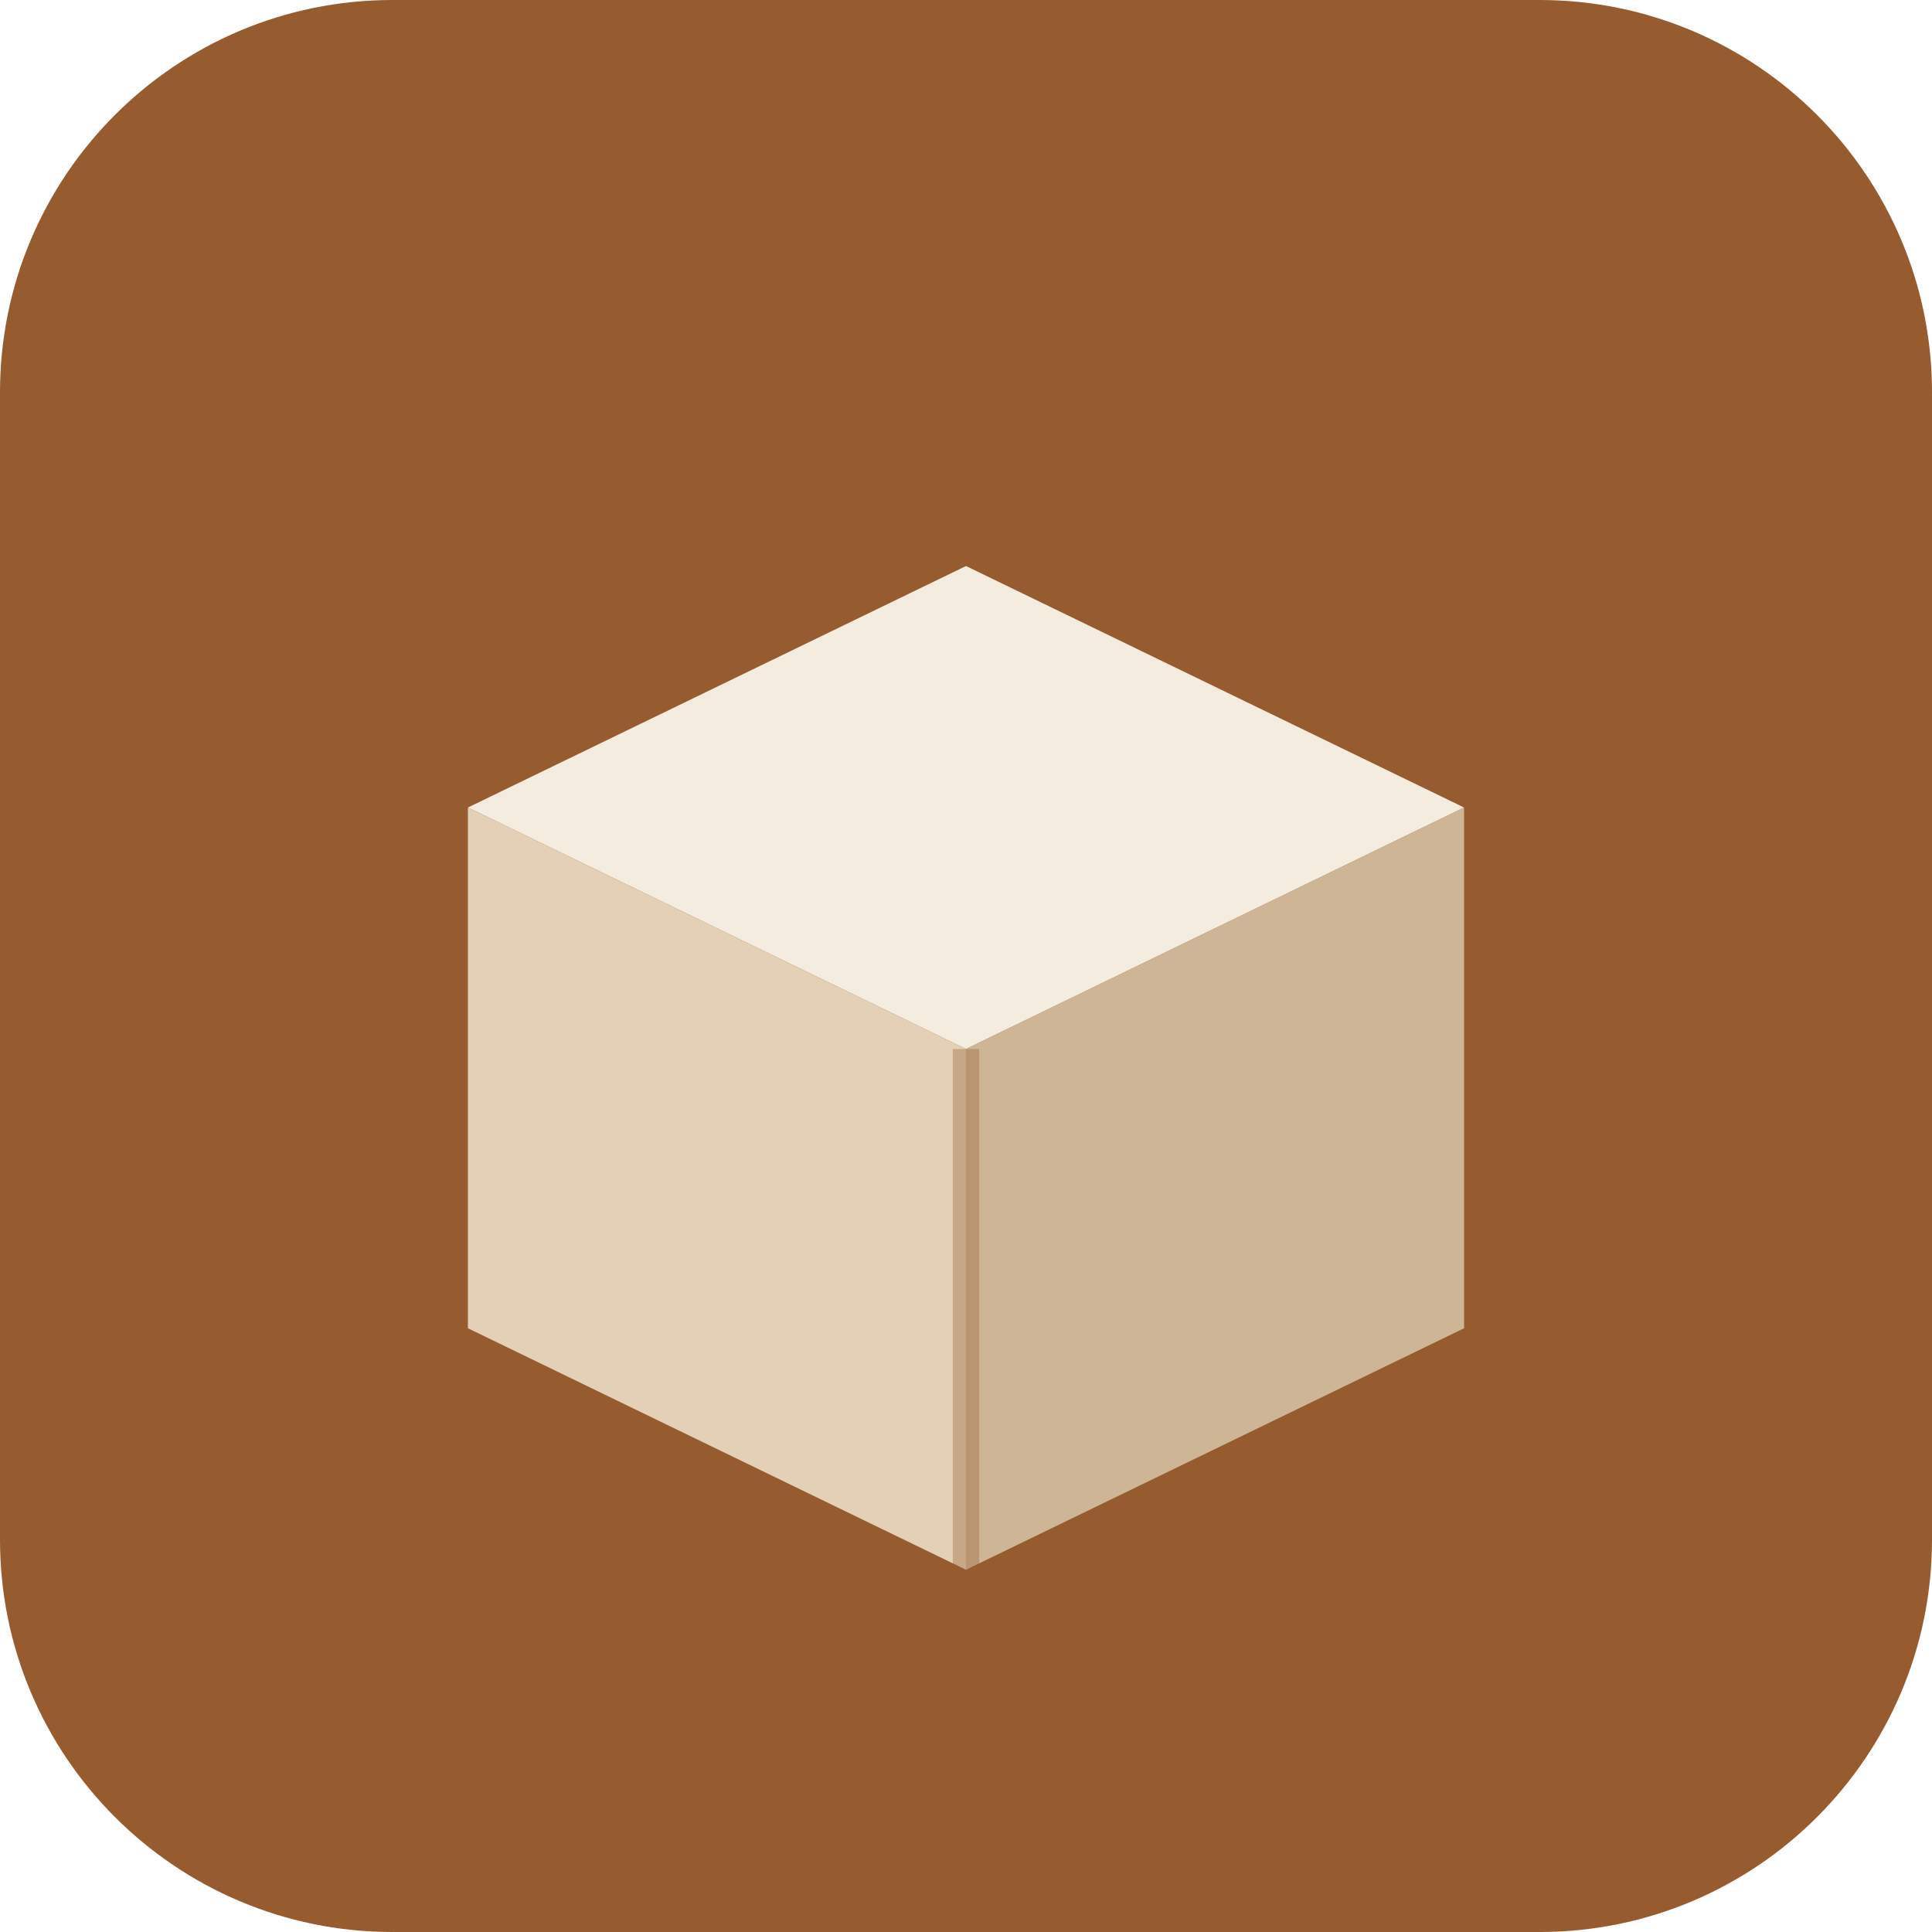
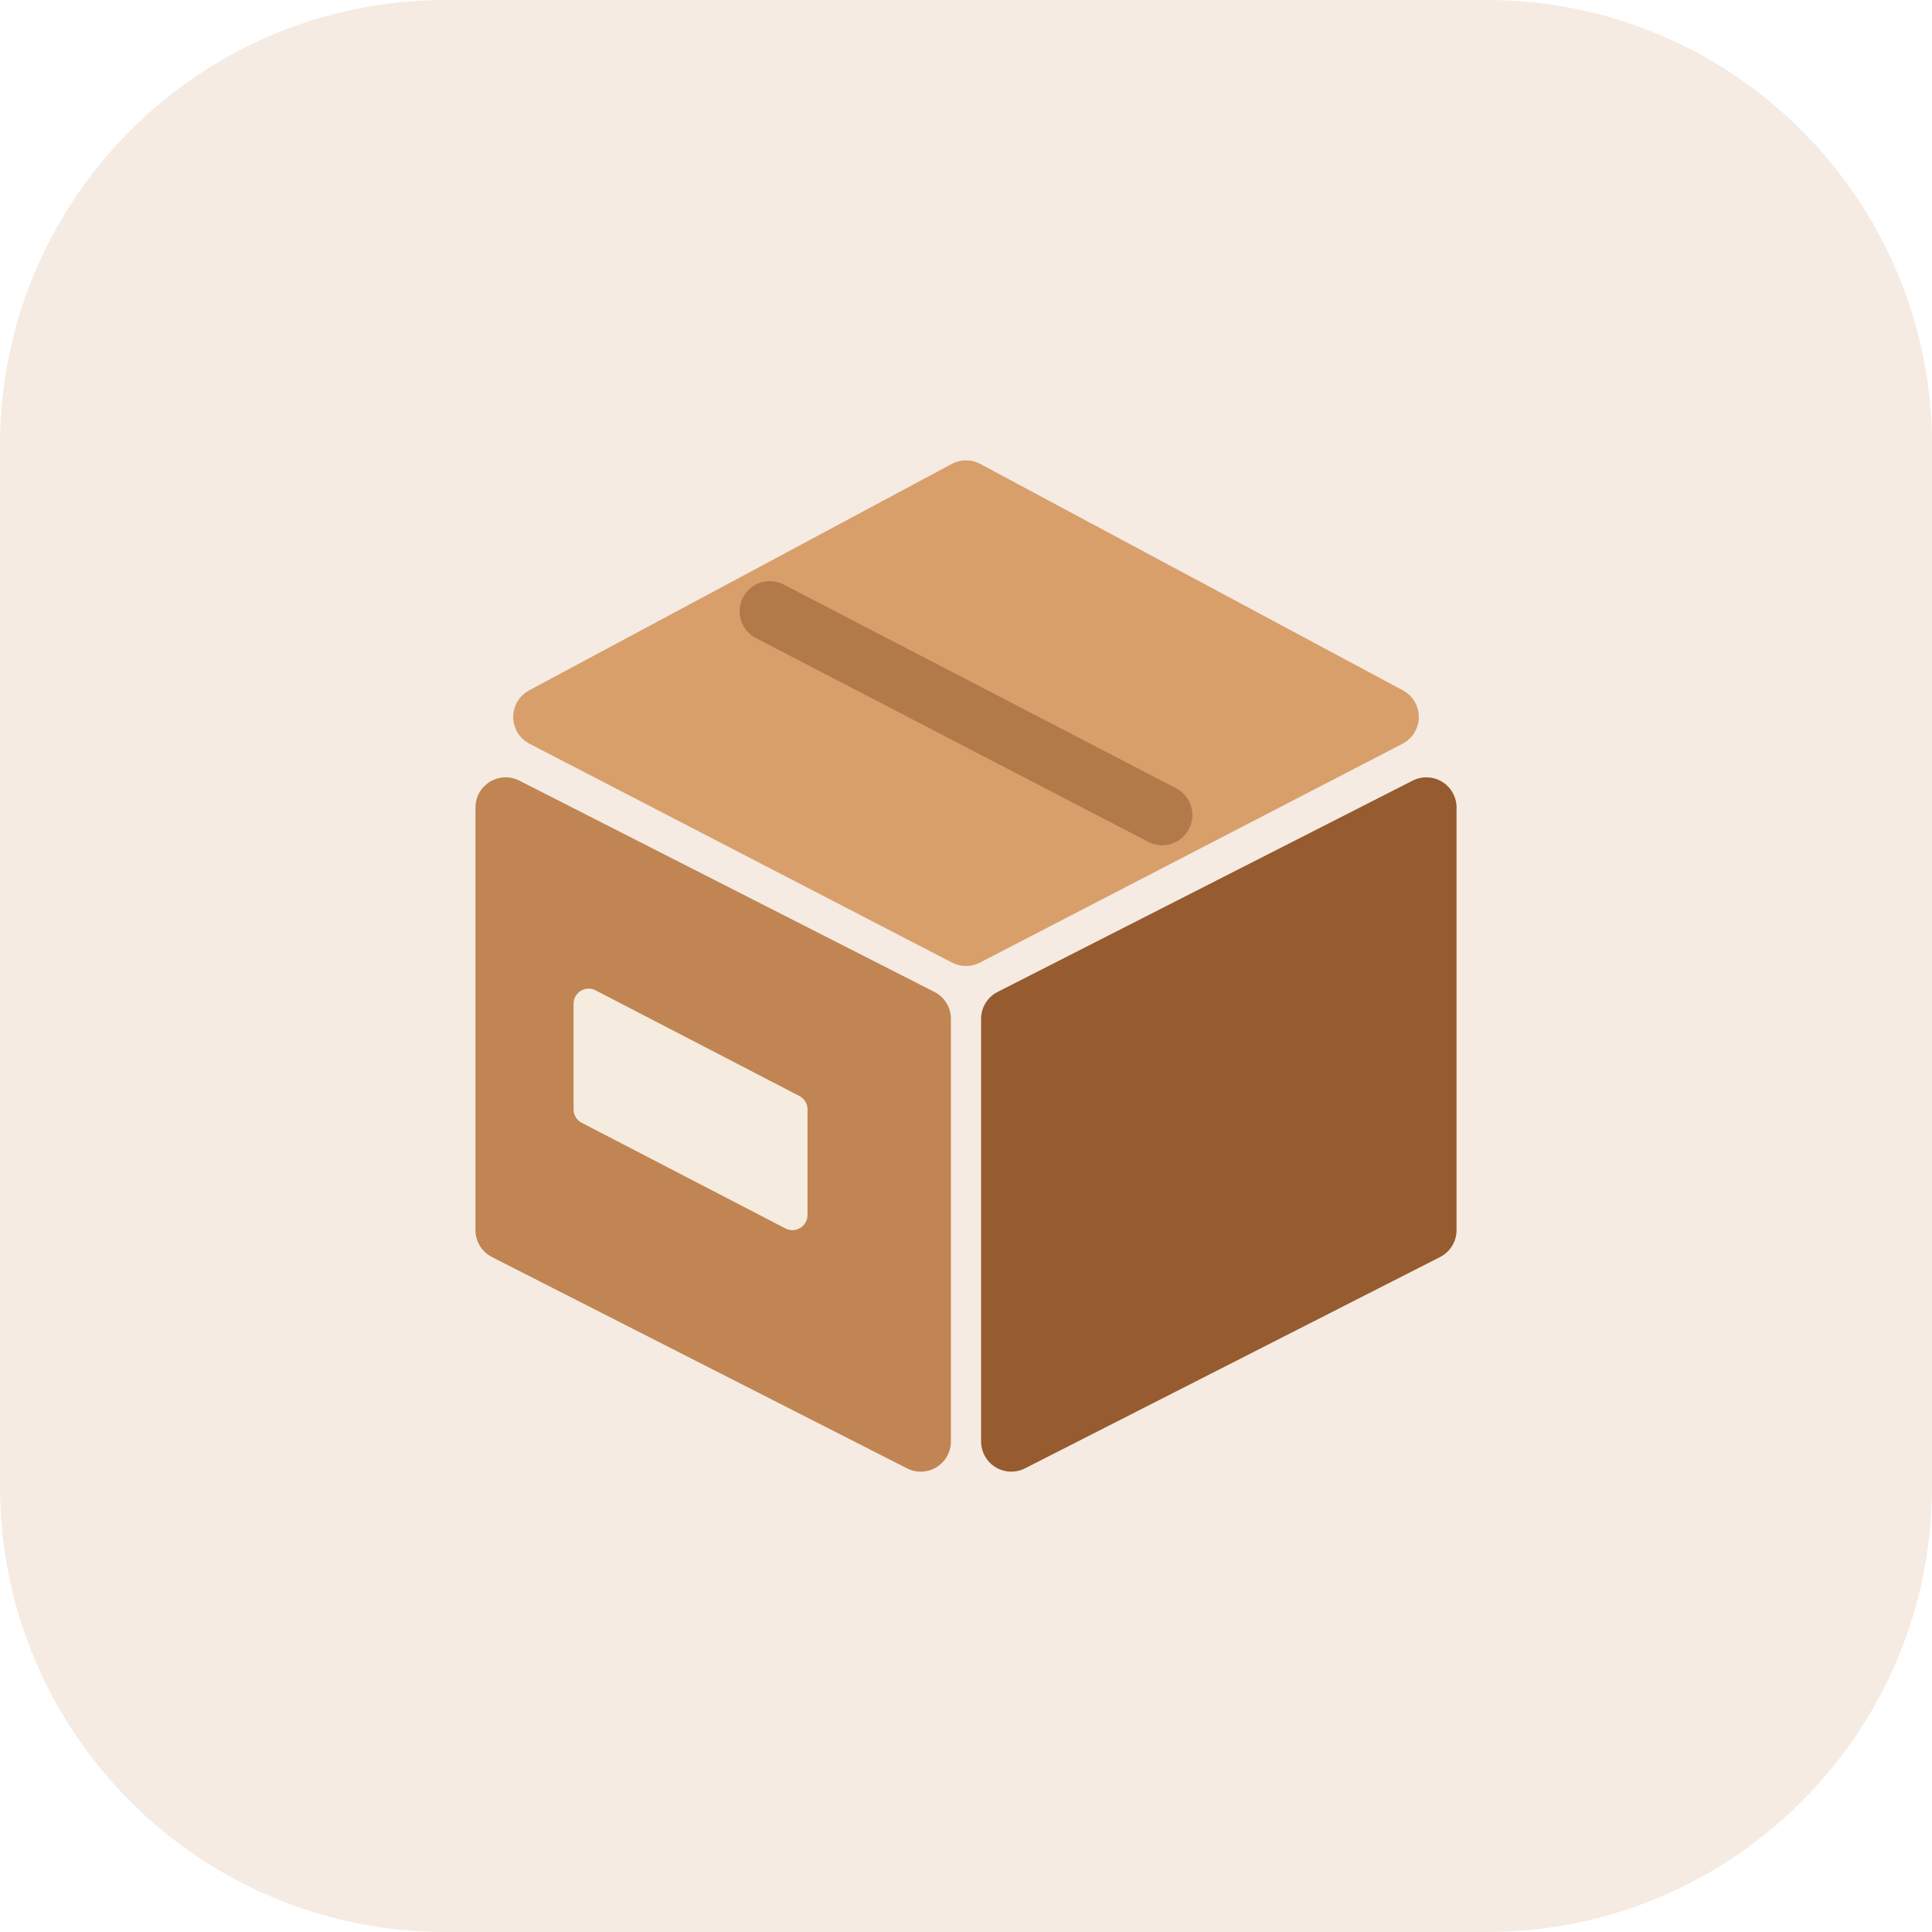
- <svg xmlns="http://www.w3.org/2000/svg" viewBox="0 0 512 512" role="img" aria-label="StillLife">
-   <rect width="512" height="512" rx="104" fill="#965B2E" />
-   <path d="M256 150 L388 214 L256 278 L124 214 Z" fill="#f4ecdf" />
-   <path d="M124 214 L256 278 L256 416 L124 352 Z" fill="#e3d0b6" />
-   <path d="M388 214 L256 278 L256 416 L388 352 Z" fill="#cdb595" />
-   <path d="M256 278 L256 416" stroke="#965B2E" stroke-width="7" opacity=".35" />
+ <svg xmlns="http://www.w3.org/2000/svg" viewBox="0 0 512 512">
+   <rect width="512" height="512" rx="118" fill="#F5EBE3" />
+   <path d="M256 130 L368 190 L256 248 L144 190 Z" fill="#D89F6B" stroke="#D89F6B" stroke-width="16" stroke-linejoin="round" />
+   <line x1="204" y1="162" x2="308" y2="216" stroke="#965B2E" stroke-width="16" stroke-linecap="round" opacity=".55" />
+   <path d="M134 214 L244 270 L244 382 L134 326 Z" fill="#C08552" stroke="#C08552" stroke-width="16" stroke-linejoin="round" />
+   <path d="M378 214 L268 270 L268 382 L378 326 Z" fill="#965B2E" stroke="#965B2E" stroke-width="16" stroke-linejoin="round" />
+   <path d="M156 266 L210 294 L210 322 L156 294 Z" fill="#FBF4EB" stroke="#FBF4EB" stroke-width="8" stroke-linejoin="round" opacity=".92" />
</svg>
